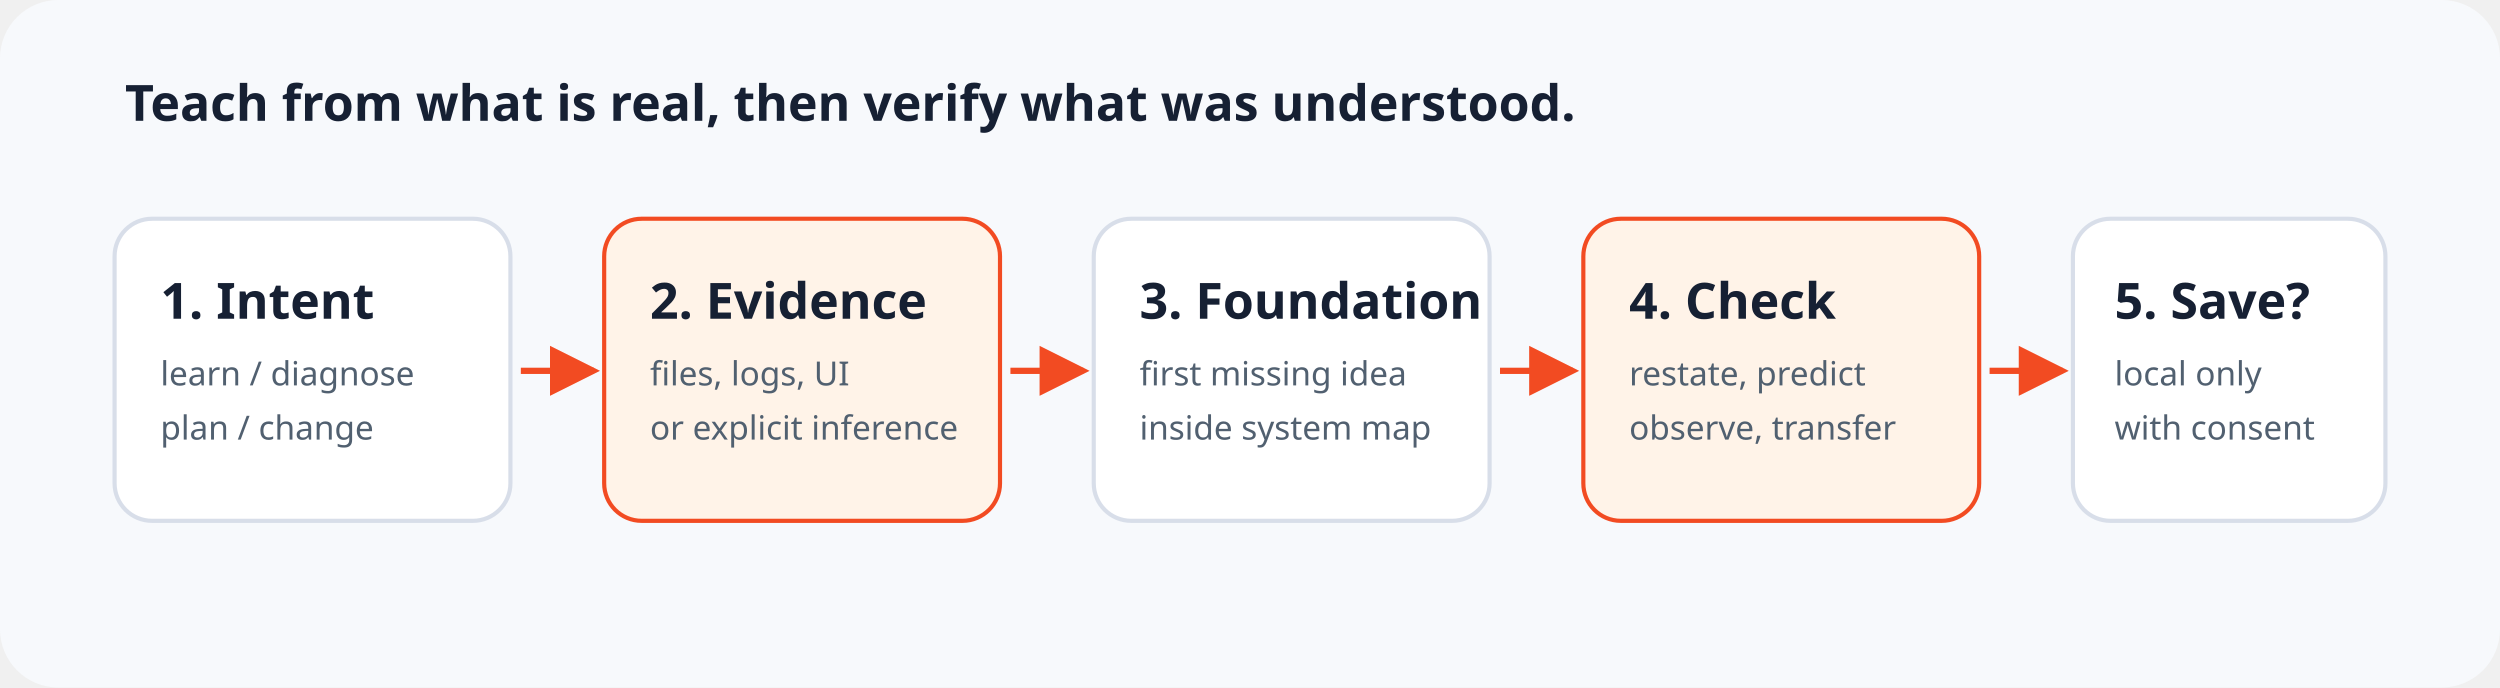
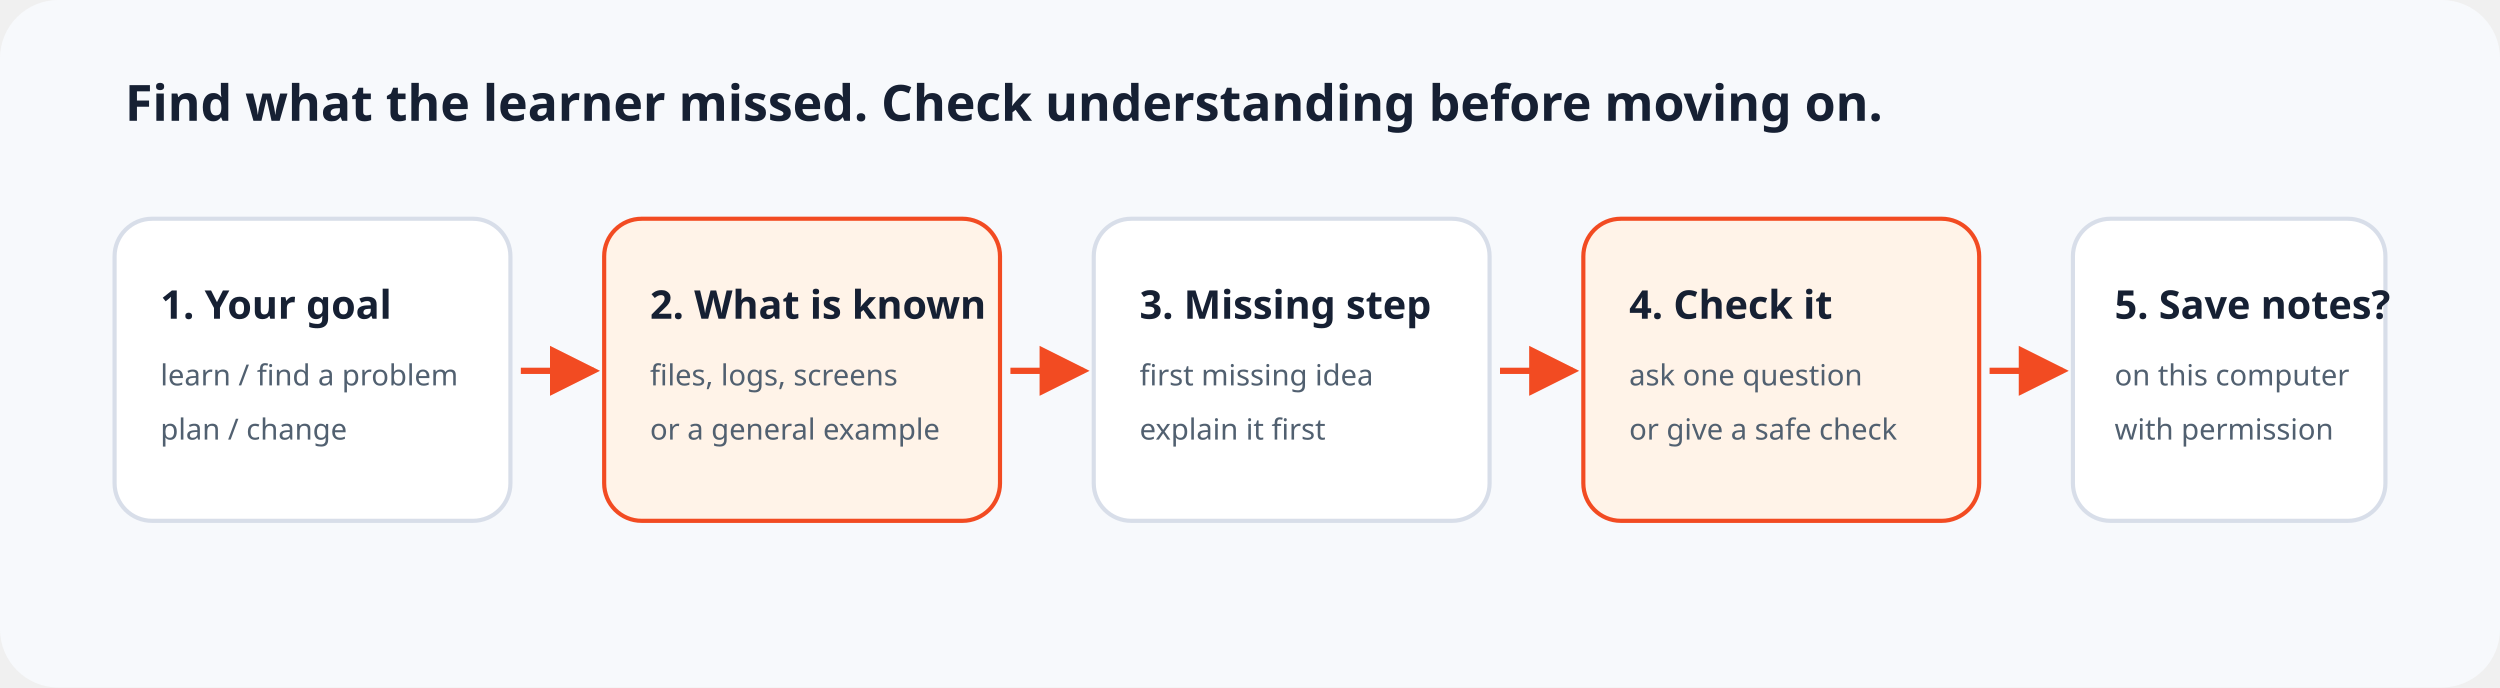
<svg xmlns="http://www.w3.org/2000/svg" viewBox="0 0 1200 330" role="img" aria-labelledby="title desc">
  <defs>
    <marker id="arrow" markerWidth="8" markerHeight="8" refX="7" refY="4" orient="auto">
      <path d="M0 0l8 4-8 4Z" fill="#F24B22" />
    </marker>
    <style>
-       .box{fill:#fff;stroke:#D8DEE9;stroke-width:2}.accent{fill:#FFF3E8;stroke:#F24B22;stroke-width:2}.t{font:600 24px system-ui,sans-serif;fill:#162033}.s{font:16px system-ui,sans-serif;fill:#516070}.line{stroke:#F24B22;stroke-width:3;marker-end:url(#arrow)}
+       .box{fill:#fff;stroke:#D8DEE9;stroke-width:2}.accent{fill:#FFF3E8;stroke:#F24B22;stroke-width:2}.h{font:600 24px system-ui,sans-serif;fill:#162033}.t{font:600 19px system-ui,sans-serif;fill:#162033}.s{font:14px system-ui,sans-serif;fill:#516070}.line{stroke:#F24B22;stroke-width:3;marker-end:url(#arrow)}
    </style>
  </defs>
  <rect width="1200" height="330" rx="28" fill="#F7F9FC" />
-   <text x="60" y="58" class="t">Teach from what is real, then verify what was understood.</text>
+   <text x="60" y="58" class="h">Find what the learner missed. Check understanding before moving on.</text>
  <g transform="translate(55 105)">
    <rect class="box" width="190" height="145" rx="18" />
-     <text x="22" y="48" class="t">1. Intent</text>
-     <text x="22" y="80" class="s">learn / diagnose</text>
+     <text x="22" y="48" class="t">1. Your goal</text>
+     <text x="22" y="80" class="s">learn / find a problem</text>
    <text x="22" y="106" class="s">plan / change</text>
  </g>
  <line x1="250" y1="178" x2="285" y2="178" class="line" />
  <g transform="translate(290 105)">
    <rect class="accent" width="190" height="145" rx="18" />
-     <text x="22" y="48" class="t">2. Evidence</text>
-     <text x="22" y="80" class="s">files, logs, UI</text>
-     <text x="22" y="106" class="s">or explicit inference</text>
+     <text x="22" y="48" class="t">2. What is known</text>
+     <text x="22" y="80" class="s">files, logs, screens</text>
+     <text x="22" y="106" class="s">or a general example</text>
  </g>
  <line x1="485" y1="178" x2="520" y2="178" class="line" />
  <g transform="translate(525 105)">
    <rect class="box" width="190" height="145" rx="18" />
-     <text x="22" y="48" class="t">3. Foundation</text>
+     <text x="22" y="48" class="t">3. Missing step</text>
    <text x="22" y="80" class="s">first missing idea</text>
-     <text x="22" y="106" class="s">inside system map</text>
+     <text x="22" y="106" class="s">explain it first</text>
  </g>
  <line x1="720" y1="178" x2="755" y2="178" class="line" />
  <g transform="translate(760 105)">
    <rect class="accent" width="190" height="145" rx="18" />
-     <text x="22" y="48" class="t">4. Check</text>
-     <text x="22" y="80" class="s">restate, predict</text>
-     <text x="22" y="106" class="s">observe, transfer</text>
+     <text x="22" y="48" class="t">4. Check it</text>
+     <text x="22" y="80" class="s">ask one question</text>
+     <text x="22" y="106" class="s">or give a safe check</text>
  </g>
  <line x1="955" y1="178" x2="990" y2="178" class="line" />
  <g transform="translate(995 105)">
    <rect class="box" width="150" height="145" rx="18" />
-     <text x="20" y="48" class="t">5. Save?</text>
-     <text x="20" y="80" class="s">local only</text>
-     <text x="20" y="106" class="s">with consent</text>
+     <text x="20" y="48" class="t">5. Save notes?</text>
+     <text x="20" y="80" class="s">on this computer</text>
+     <text x="20" y="106" class="s">with permission</text>
  </g>
</svg>
